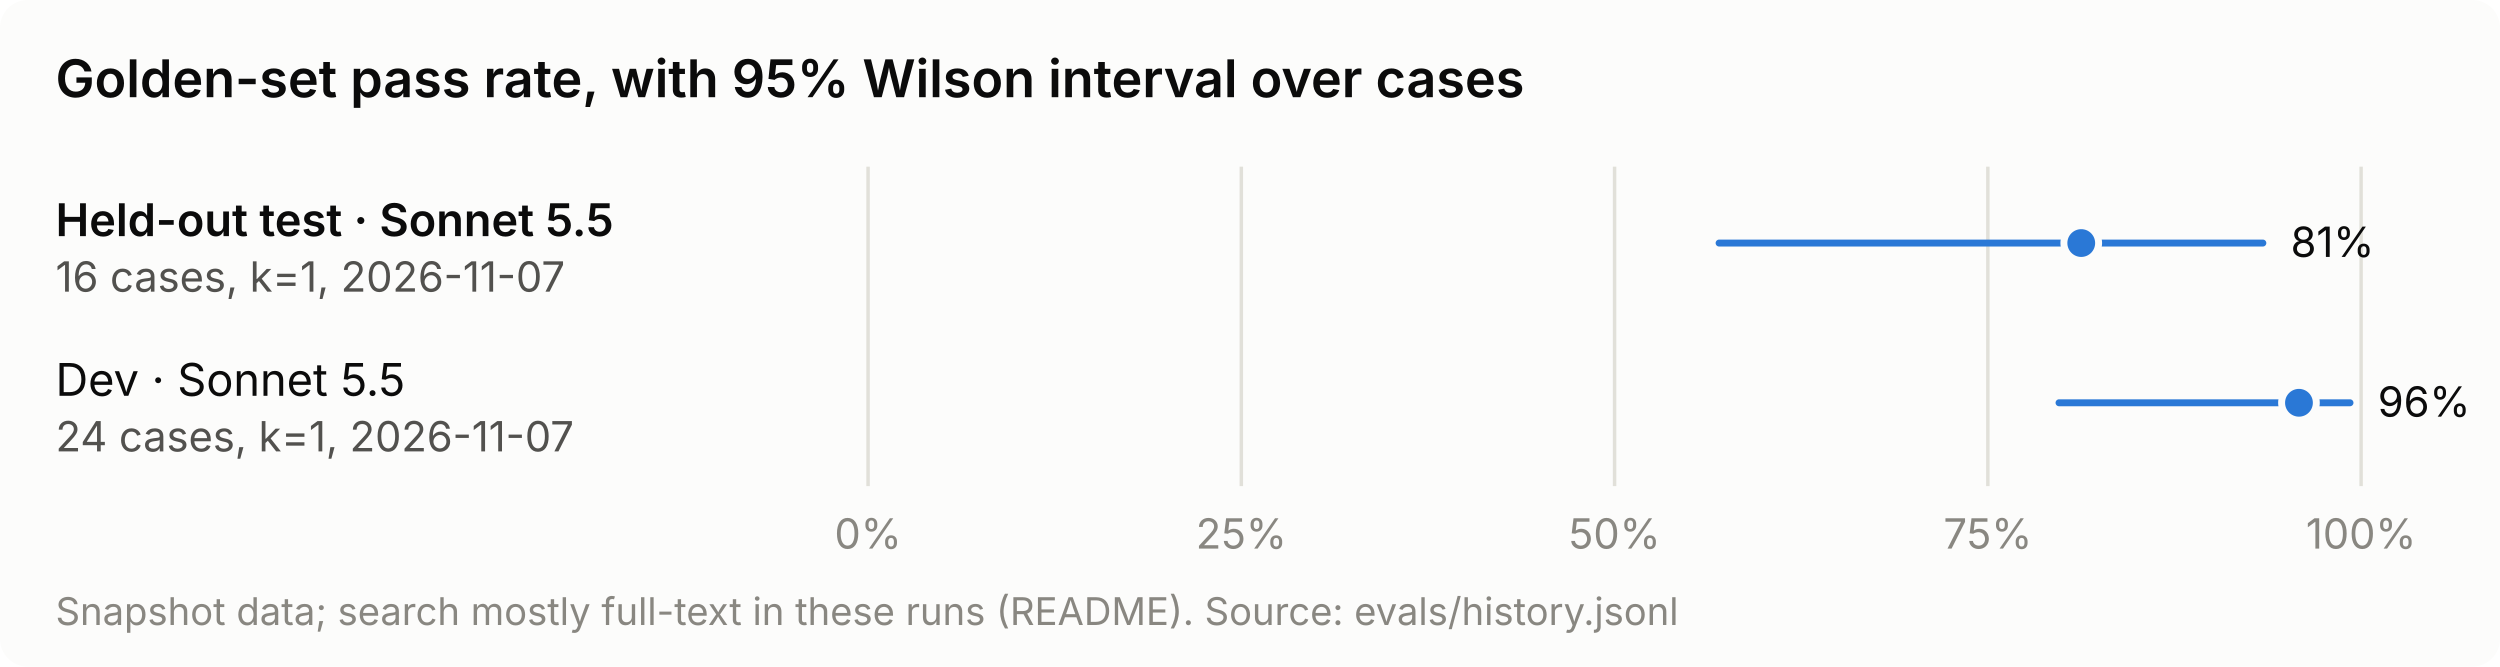
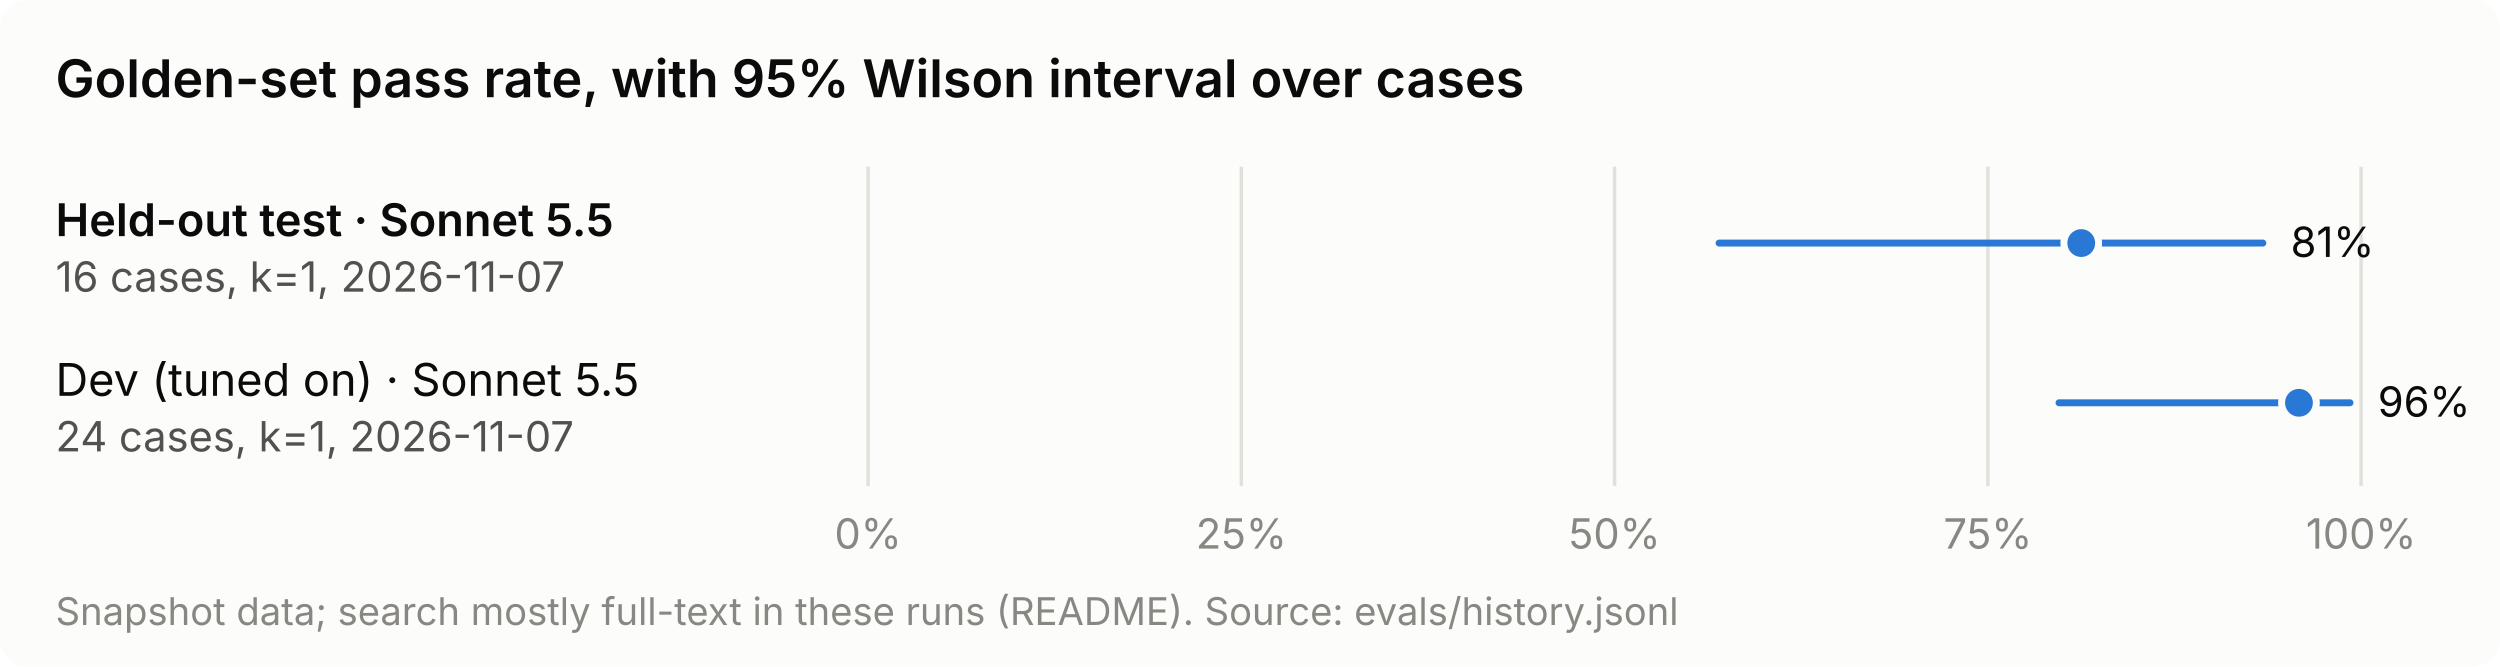
<svg xmlns="http://www.w3.org/2000/svg" viewBox="0 0 720 192" width="720" height="192" role="img" aria-labelledby="t d">
  <style>
  .surface { fill: #fcfcfb; }
  .ink { fill: #0b0b0b; } .ink2 { fill: #52514e; } .muted { fill: #898781; }
  .grid { stroke: #e1e0d9; } .axis { stroke: #c3c2b7; }
  .mark { fill: #2a78d6; stroke: #fcfcfb; } .whisker { stroke: #2a78d6; }
  @media (prefers-color-scheme: dark) {
    .surface { fill: #1a1a19; }
    .ink { fill: #f0efec; } .ink2 { fill: #c3c2b7; }
    .grid { stroke: #2c2c2a; } .axis { stroke: #383835; }
    .mark { fill: #3987e5; stroke: #1a1a19; } .whisker { stroke: #3987e5; }
  }
  text { font-family: system-ui, -apple-system, "Segoe UI", sans-serif; }
</style>
  <rect class="surface" width="720" height="192" rx="8" />
  <text class="ink" x="16" y="28" font-size="15" font-weight="600">Golden-set pass rate, with 95% Wilson interval over cases</text>
  <line class="grid" x1="250.0" x2="250.0" y1="48" y2="140" stroke-width="1" />
  <text class="muted" x="250.0" y="158" font-size="12" text-anchor="middle">0%</text>
  <line class="grid" x1="357.5" x2="357.5" y1="48" y2="140" stroke-width="1" />
  <text class="muted" x="357.5" y="158" font-size="12" text-anchor="middle">25%</text>
  <line class="grid" x1="465.0" x2="465.0" y1="48" y2="140" stroke-width="1" />
  <text class="muted" x="465.0" y="158" font-size="12" text-anchor="middle">50%</text>
  <line class="grid" x1="572.5" x2="572.5" y1="48" y2="140" stroke-width="1" />
  <text class="muted" x="572.5" y="158" font-size="12" text-anchor="middle">75%</text>
  <line class="grid" x1="680.0" x2="680.0" y1="48" y2="140" stroke-width="1" />
  <text class="muted" x="680.0" y="158" font-size="12" text-anchor="middle">100%</text>
  <text class="ink" x="16" y="68" font-size="13" font-weight="600">Held-out test · Sonnet 5.5</text>
  <text class="ink2" x="16" y="84" font-size="12">16 cases, k=1, 2026-11-07</text>
  <line class="whisker" x1="495.1" x2="651.7" y1="70" y2="70" stroke-width="2" stroke-linecap="round" />
  <circle class="mark" cx="599.4" cy="70" r="5" stroke-width="2" />
  <text class="ink" x="659.7" y="74" font-size="12">81%</text>
-   <text class="ink" x="16" y="114" font-size="13" font-weight="400">Dev · Sonnet 5.5</text>
+   <text class="ink" x="16" y="114" font-size="13" font-weight="400">Dev (tuned on) · Sonnet 5.5</text>
  <text class="ink2" x="16" y="130" font-size="12">24 cases, k=1, 2026-11-07</text>
  <line class="whisker" x1="593.0" x2="676.8" y1="116" y2="116" stroke-width="2" stroke-linecap="round" />
  <circle class="mark" cx="662.1" cy="116" r="5" stroke-width="2" />
  <text class="ink" x="684.8" y="120" font-size="12">96%</text>
  <text class="muted" x="16" y="180" font-size="11">Snapshot data; search mostly full-text in these runs (README). Source: evals/history.jsonl</text>
</svg>
